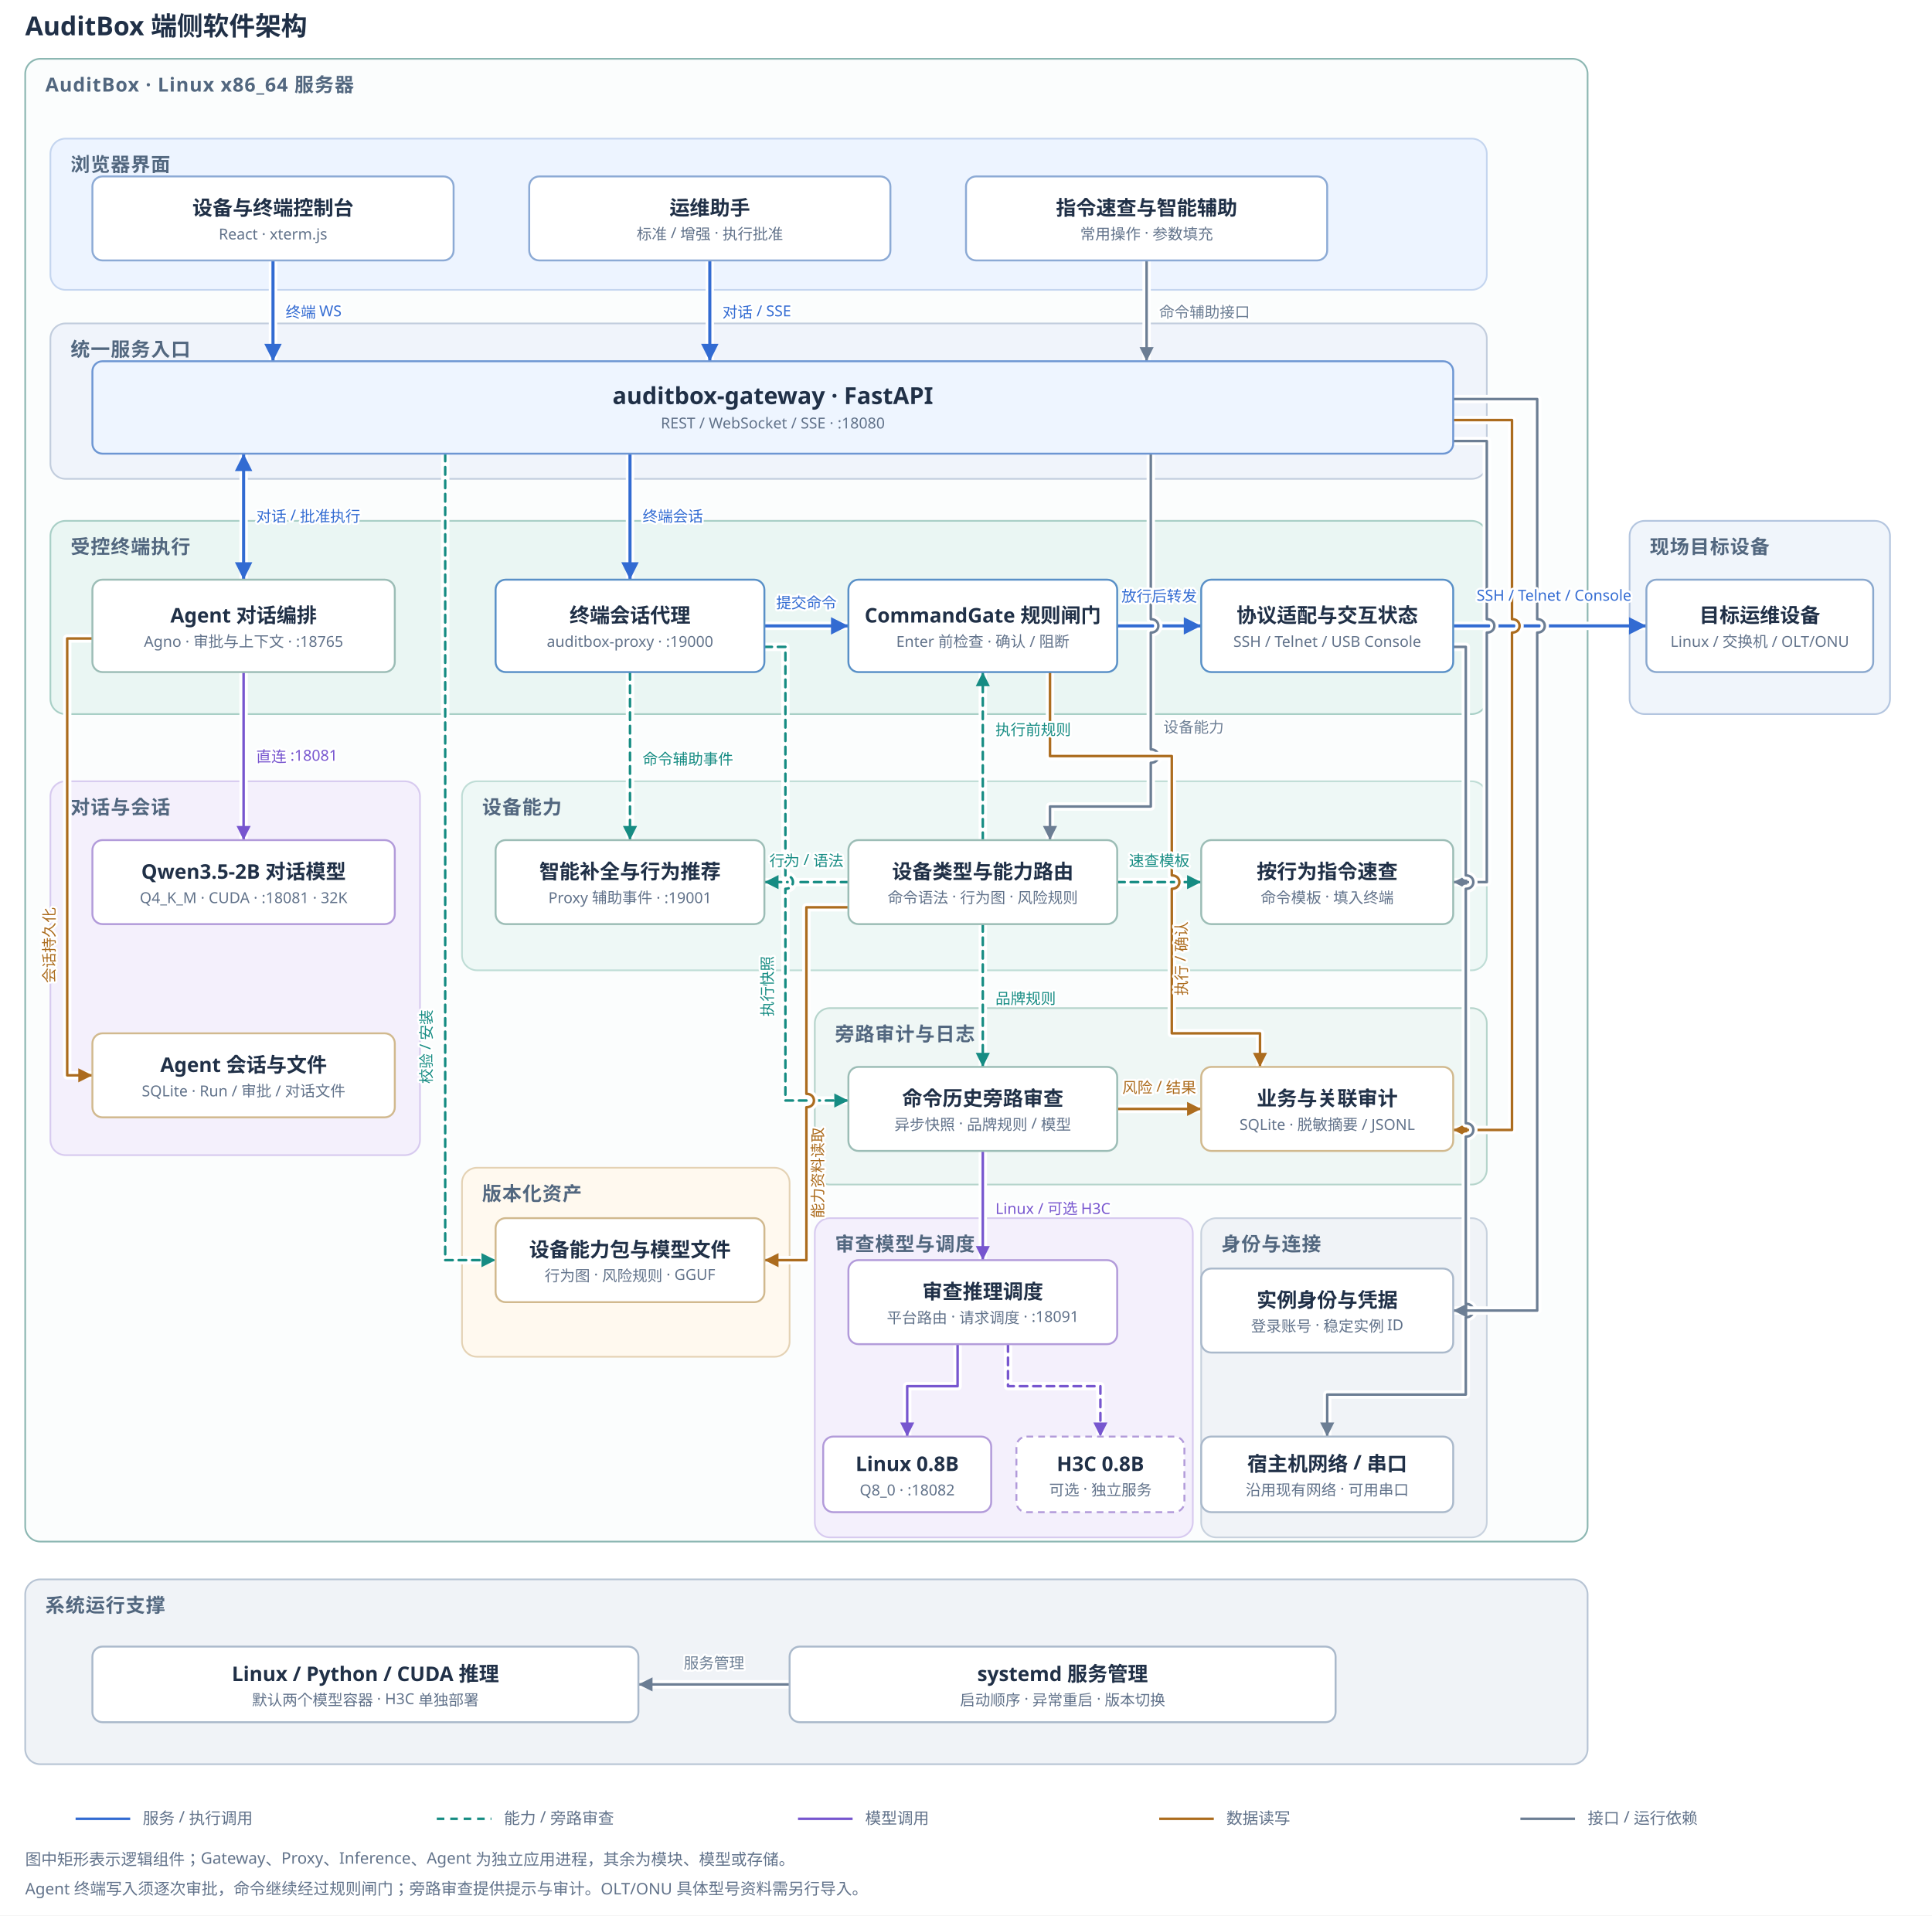
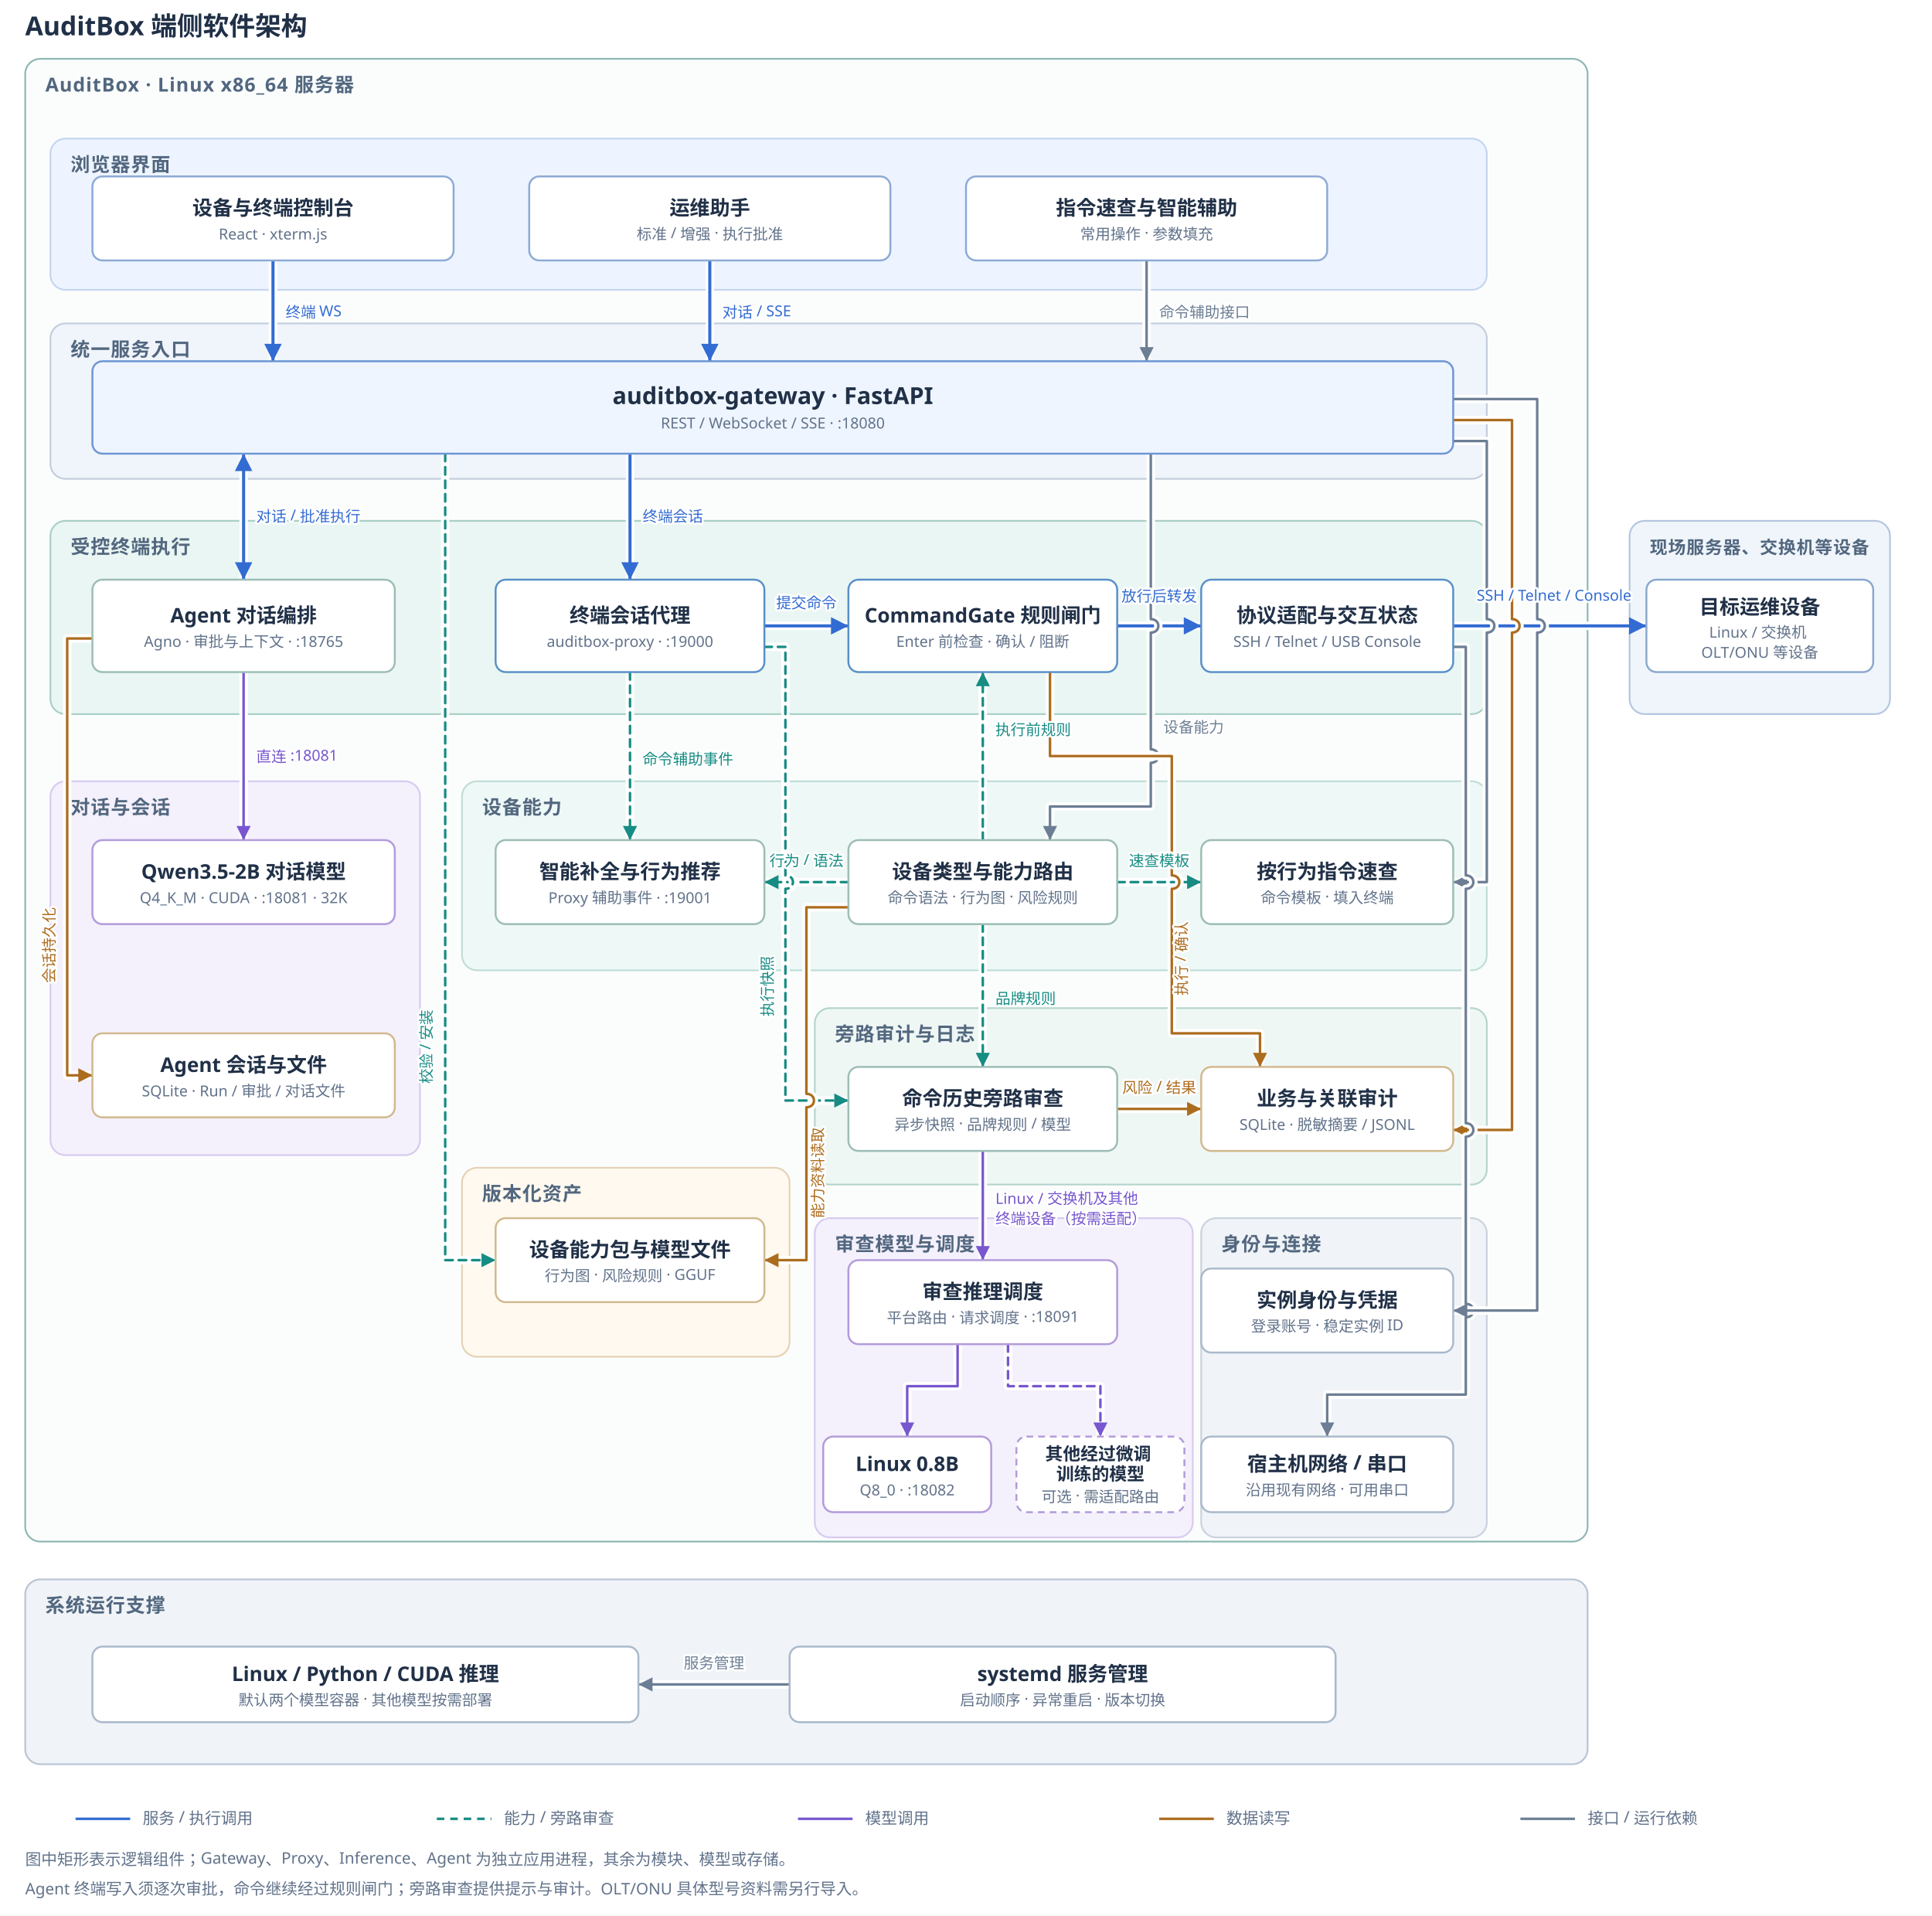
<svg xmlns="http://www.w3.org/2000/svg" class="architecture" viewBox="820 0 2300 2280" role="img" aria-labelledby="architecture-title architecture-desc" width="2300" height="2280">
  <style>text{font-family:"PingFang SC","Microsoft YaHei",system-ui,sans-serif}.zone-title{font-size:23px;font-weight:650;letter-spacing:.04em}.node-title{text-anchor:middle;fill:#203047;font-weight:650}.node-sub{text-anchor:middle;font-size:18px;fill:#61728a}.wire{fill:none;stroke-width:3;stroke-linecap:round;stroke-linejoin:round}.wire.main{stroke-width:3.7}.wire.async{stroke-dasharray:9 7}.wire-halo{fill:none;stroke:white;stroke-width:10;stroke-linecap:round;stroke-linejoin:round}.wire-label{font-size:18px;font-weight:500;paint-order:stroke;stroke:#fff;stroke-width:5;stroke-linejoin:round}</style>
  <defs>
    <marker id="arrow-main" viewBox="0 0 10 10" markerWidth="7" markerHeight="7" refX="9" refY="5" orient="auto-start-reverse" markerUnits="strokeWidth">
      <path d="M 1 1 L 9 5 L 1 9 Z" fill="#326bd2" />
    </marker>
    <marker id="arrow-async" viewBox="0 0 10 10" markerWidth="7" markerHeight="7" refX="9" refY="5" orient="auto-start-reverse" markerUnits="strokeWidth">
      <path d="M 1 1 L 9 5 L 1 9 Z" fill="#168c83" />
    </marker>
    <marker id="arrow-model" viewBox="0 0 10 10" markerWidth="7" markerHeight="7" refX="9" refY="5" orient="auto-start-reverse" markerUnits="strokeWidth">
      <path d="M 1 1 L 9 5 L 1 9 Z" fill="#7756cf" />
    </marker>
    <marker id="arrow-data" viewBox="0 0 10 10" markerWidth="7" markerHeight="7" refX="9" refY="5" orient="auto-start-reverse" markerUnits="strokeWidth">
      <path d="M 1 1 L 9 5 L 1 9 Z" fill="#ac6c1e" />
    </marker>
    <marker id="arrow-neutral" viewBox="0 0 10 10" markerWidth="7" markerHeight="7" refX="9" refY="5" orient="auto-start-reverse" markerUnits="strokeWidth">
      <path d="M 1 1 L 9 5 L 1 9 Z" fill="#6c7e94" />
    </marker>
  </defs>
  <rect width="2300" height="2280" fill="#fff" x="820" />
  <g class="zone">
    <rect x="850" y="70" width="1860" height="1765" rx="18" fill="#fbfdfd" stroke="#8cb7b2" stroke-width="2" />
    <text class="zone-title" x="874" y="109" fill="#52677f">AuditBox · Linux x86_64 服务器</text>
  </g>
  <g class="zone">
    <rect x="880" y="165" width="1710" height="180" rx="18" fill="#edf4ff" stroke="#c4d5ef" stroke-width="2" />
    <text class="zone-title" x="904" y="204" fill="#52677f">浏览器界面</text>
  </g>
  <g class="zone">
    <rect x="880" y="385" width="1710" height="185" rx="18" fill="#f0f4fb" stroke="#c2cddd" stroke-width="2" />
    <text class="zone-title" x="904" y="424" fill="#52677f">统一服务入口</text>
  </g>
  <g class="zone">
    <rect x="880" y="620" width="1710" height="230" rx="18" fill="#eaf6f3" stroke="#a8cfc6" stroke-width="2" />
    <text class="zone-title" x="904" y="659" fill="#52677f">受控终端执行</text>
  </g>
  <g class="zone">
    <rect x="880" y="930" width="440" height="445" rx="18" fill="#f4f0fc" stroke="#d7caef" stroke-width="2" />
    <text class="zone-title" x="904" y="969" fill="#52677f">对话与会话</text>
  </g>
  <g class="zone">
    <rect x="1370" y="930" width="1220" height="225" rx="18" fill="#eef8f6" stroke="#bfddd6" stroke-width="2" />
    <text class="zone-title" x="1394" y="969" fill="#52677f">设备能力</text>
  </g>
  <g class="zone">
    <rect x="1790" y="1200" width="800" height="210" rx="18" fill="#eff7f5" stroke="#b5d4cb" stroke-width="2" />
    <text class="zone-title" x="1814" y="1239" fill="#52677f">旁路审计与日志</text>
  </g>
  <g class="zone">
    <rect x="1370" y="1390" width="390" height="225" rx="18" fill="#fff9ef" stroke="#e4d2b4" stroke-width="2" />
    <text class="zone-title" x="1394" y="1429" fill="#52677f">版本化资产</text>
  </g>
  <g class="zone">
    <rect x="1790" y="1450" width="450" height="380" rx="18" fill="#f4f0fc" stroke="#d7caef" stroke-width="2" />
    <text class="zone-title" x="1814" y="1489" fill="#52677f">审查模型与调度</text>
  </g>
  <g class="zone">
    <rect x="2250" y="1450" width="340" height="380" rx="18" fill="#f0f3f7" stroke="#c8d2de" stroke-width="2" />
    <text class="zone-title" x="2274" y="1489" fill="#52677f">身份与连接</text>
  </g>
  <g class="zone">
    <rect x="2760" y="620" width="310" height="230" rx="18" fill="#f0f5fb" stroke="#b3c5df" stroke-width="2" />
-     <text class="zone-title" x="2784" y="659" fill="#52677f">现场目标设备</text>
+     <text class="zone-title" x="2784" y="659" fill="#52677f" font-size="21" style="font-size:21px">现场服务器、交换机等设备</text>
  </g>
  <g class="zone">
    <rect x="850" y="1880" width="1860" height="220" rx="18" fill="#f0f3f7" stroke="#b7c4d4" stroke-width="2" />
    <text class="zone-title" x="874" y="1919" fill="#52677f">系统运行支撑</text>
  </g>
  <g id="all-connections">
    <g class="connection" data-from="terminal-ui" data-to="gateway" data-relations="1" data-bridges="0">
      <path class="wire-halo" d="M 1145 310 L 1145 430" />
      <path class="wire main" d="M 1145 310 L 1145 430" stroke="#326bd2" marker-end="url(#arrow-main)" />
    </g>
    <g class="connection" data-from="assistant-ui" data-to="gateway" data-relations="1" data-bridges="0">
      <path class="wire-halo" d="M 1665 310 L 1665 430" />
      <path class="wire main" d="M 1665 310 L 1665 430" stroke="#326bd2" marker-end="url(#arrow-main)" />
    </g>
    <g class="connection" data-from="guide-ui" data-to="gateway" data-relations="1" data-bridges="0">
      <path class="wire-halo" d="M 2185 310 L 2185 430" />
      <path class="wire neutral" d="M 2185 310 L 2185 430" stroke="#6c7e94" marker-end="url(#arrow-neutral)" />
    </g>
    <g class="connection" data-from="gateway" data-to="terminal" data-relations="1" data-bridges="0">
      <path class="wire-halo" d="M 1570 540 L 1570 690" />
      <path class="wire main" d="M 1570 540 L 1570 690" stroke="#326bd2" marker-end="url(#arrow-main)" />
    </g>
    <g class="connection" data-from="terminal" data-to="gate" data-relations="1" data-bridges="0">
      <path class="wire-halo" d="M 1730 745 L 1830 745" />
      <path class="wire main" d="M 1730 745 L 1830 745" stroke="#326bd2" marker-end="url(#arrow-main)" />
    </g>
    <g class="connection" data-from="gate" data-to="adapters" data-relations="1" data-bridges="0">
      <path class="wire-halo" d="M 2150 745 L 2250 745" />
      <path class="wire main" d="M 2150 745 L 2250 745" stroke="#326bd2" marker-end="url(#arrow-main)" />
    </g>
    <g class="connection" data-from="adapters" data-to="targets" data-relations="1" data-bridges="0">
      <path class="wire-halo" d="M 2550 745 L 2780 745" />
      <path class="wire main" d="M 2550 745 L 2780 745" stroke="#326bd2" marker-end="url(#arrow-main)" />
    </g>
    <g class="connection" data-from="gateway" data-to="agent" data-relations="2" data-bridges="0">
      <path class="wire-halo" d="M 1110 540 L 1110 690" />
      <path class="wire main" d="M 1110 540 L 1110 690" stroke="#326bd2" marker-end="url(#arrow-main)" marker-start="url(#arrow-main)" />
    </g>
    <g class="connection" data-from="agent" data-to="model-2b" data-relations="1" data-bridges="0">
      <path class="wire-halo" d="M 1110 800 L 1110 1000" />
      <path class="wire model" d="M 1110 800 L 1110 1000" stroke="#7756cf" marker-end="url(#arrow-model)" />
    </g>
    <g class="connection" data-from="agent" data-to="agent-db" data-relations="1" data-bridges="0">
      <path class="wire-halo" d="M 930 760 L 900 760 L 900 1280 L 930 1280" />
      <path class="wire data" d="M 930 760 L 900 760 L 900 1280 L 930 1280" stroke="#ac6c1e" marker-end="url(#arrow-data)" />
    </g>
    <g class="connection" data-from="gateway" data-to="profiles" data-relations="1" data-bridges="2">
      <path class="wire-halo" d="M 2190 540 L 2190 737 C 2202 737 2202 753 2190 753 L 2190 892 C 2202 892 2202 908 2190 908 L 2190 960 L 2070 960 L 2070 1000" />
      <path class="wire neutral" d="M 2190 540 L 2190 737 C 2202 737 2202 753 2190 753 L 2190 892 C 2202 892 2202 908 2190 908 L 2190 960 L 2070 960 L 2070 1000" stroke="#6c7e94" marker-end="url(#arrow-neutral)" />
    </g>
    <g class="connection" data-from="profiles" data-to="gate" data-relations="1" data-bridges="0">
      <path class="wire-halo" d="M 1990 1000 L 1990 800" />
      <path class="wire async" d="M 1990 1000 L 1990 800" stroke="#168c83" marker-end="url(#arrow-async)" />
    </g>
    <g class="connection" data-from="profiles" data-to="recommend" data-relations="1" data-bridges="0">
      <path class="wire-halo" d="M 1830 1050 L 1730 1050" />
      <path class="wire async" d="M 1830 1050 L 1730 1050" stroke="#168c83" marker-end="url(#arrow-async)" />
    </g>
    <g class="connection" data-from="terminal" data-to="recommend" data-relations="1" data-bridges="0">
      <path class="wire-halo" d="M 1570 800 L 1570 1000" />
      <path class="wire async" d="M 1570 800 L 1570 1000" stroke="#168c83" marker-end="url(#arrow-async)" />
    </g>
    <g class="connection" data-from="profiles" data-to="guide" data-relations="1" data-bridges="0">
      <path class="wire-halo" d="M 2150 1050 L 2250 1050" />
      <path class="wire async" d="M 2150 1050 L 2250 1050" stroke="#168c83" marker-end="url(#arrow-async)" />
    </g>
    <g class="connection" data-from="gateway" data-to="guide" data-relations="1" data-bridges="1">
      <path class="wire-halo" d="M 2550 525 L 2590 525 L 2590 737 C 2602 737 2602 753 2590 753 L 2590 1050 L 2550 1050" />
      <path class="wire neutral" d="M 2550 525 L 2590 525 L 2590 737 C 2602 737 2602 753 2590 753 L 2590 1050 L 2550 1050" stroke="#6c7e94" marker-end="url(#arrow-neutral)" />
    </g>
    <g class="connection" data-from="terminal" data-to="review" data-relations="1" data-bridges="1">
      <path class="wire-halo" d="M 1730 770 L 1755 770 L 1755 1042 C 1767 1042 1767 1058 1755 1058 L 1755 1310 L 1830 1310" />
      <path class="wire async" d="M 1730 770 L 1755 770 L 1755 1042 C 1767 1042 1767 1058 1755 1058 L 1755 1310 L 1830 1310" stroke="#168c83" marker-end="url(#arrow-async)" />
    </g>
    <g class="connection" data-from="profiles" data-to="review" data-relations="1" data-bridges="0">
      <path class="wire-halo" d="M 1990 1100 L 1990 1270" />
      <path class="wire async" d="M 1990 1100 L 1990 1270" stroke="#168c83" marker-end="url(#arrow-async)" />
    </g>
    <g class="connection" data-from="review" data-to="inference" data-relations="1" data-bridges="0">
      <path class="wire-halo" d="M 1990 1370 L 1990 1500" />
      <path class="wire model" d="M 1990 1370 L 1990 1500" stroke="#7756cf" marker-end="url(#arrow-model)" />
    </g>
    <g class="connection" data-from="inference" data-to="linux-model" data-relations="1" data-bridges="0">
      <path class="wire-halo" d="M 1960 1600 L 1960 1650 L 1900 1650 L 1900 1710" />
      <path class="wire model" d="M 1960 1600 L 1960 1650 L 1900 1650 L 1900 1710" stroke="#7756cf" marker-end="url(#arrow-model)" />
    </g>
-     <g class="connection" data-from="inference" data-to="h3c-model" data-relations="1" data-bridges="0">
+     <g class="connection" data-from="inference" data-to="finetuned-model" data-relations="1" data-bridges="0">
      <path class="wire-halo" d="M 2020 1600 L 2020 1650 L 2130 1650 L 2130 1710" />
      <path class="wire model" d="M 2020 1600 L 2020 1650 L 2130 1650 L 2130 1710" stroke="#7756cf" marker-end="url(#arrow-model)" stroke-dasharray="9 7" />
    </g>
    <g class="connection" data-from="review" data-to="audit-db" data-relations="1" data-bridges="0">
      <path class="wire-halo" d="M 2150 1320 L 2250 1320" />
      <path class="wire data" d="M 2150 1320 L 2250 1320" stroke="#ac6c1e" marker-end="url(#arrow-data)" />
    </g>
    <g class="connection" data-from="gate" data-to="audit-db" data-relations="1" data-bridges="1">
      <path class="wire-halo" d="M 2070 800 L 2070 900 L 2215 900 L 2215 1042 C 2227 1042 2227 1058 2215 1058 L 2215 1230 L 2320 1230 L 2320 1270" />
      <path class="wire data" d="M 2070 800 L 2070 900 L 2215 900 L 2215 1042 C 2227 1042 2227 1058 2215 1058 L 2215 1230 L 2320 1230 L 2320 1270" stroke="#ac6c1e" marker-end="url(#arrow-data)" />
    </g>
    <g class="connection" data-from="gateway" data-to="audit-db" data-relations="1" data-bridges="1">
      <path class="wire-halo" d="M 2550 500 L 2620 500 L 2620 737 C 2632 737 2632 753 2620 753 L 2620 1345 L 2550 1345" />
      <path class="wire data" d="M 2550 500 L 2620 500 L 2620 737 C 2632 737 2632 753 2620 753 L 2620 1345 L 2550 1345" stroke="#ac6c1e" marker-end="url(#arrow-data)" />
    </g>
    <g class="connection" data-from="gateway" data-to="assets" data-relations="1" data-bridges="0">
      <path class="wire-halo" d="M 1350 540 L 1350 1500 L 1410 1500" />
      <path class="wire async" d="M 1350 540 L 1350 1500 L 1410 1500" stroke="#168c83" marker-end="url(#arrow-async)" />
    </g>
    <g class="connection" data-from="profiles" data-to="assets" data-relations="1" data-bridges="1">
      <path class="wire-halo" d="M 1830 1080 L 1780 1080 L 1780 1302 C 1792 1302 1792 1318 1780 1318 L 1780 1500 L 1730 1500" />
      <path class="wire data" d="M 1830 1080 L 1780 1080 L 1780 1302 C 1792 1302 1792 1318 1780 1318 L 1780 1500 L 1730 1500" stroke="#ac6c1e" marker-end="url(#arrow-data)" />
    </g>
    <g class="connection" data-from="adapters" data-to="network" data-relations="1" data-bridges="3">
      <path class="wire-halo" d="M 2550 770 L 2565 770 L 2565 1042 C 2577 1042 2577 1058 2565 1058 L 2565 1337 C 2577 1337 2577 1353 2565 1353 L 2565 1552 C 2577 1552 2577 1568 2565 1568 L 2565 1660 L 2400 1660 L 2400 1710" />
      <path class="wire neutral" d="M 2550 770 L 2565 770 L 2565 1042 C 2577 1042 2577 1058 2565 1058 L 2565 1337 C 2577 1337 2577 1353 2565 1353 L 2565 1552 C 2577 1552 2577 1568 2565 1568 L 2565 1660 L 2400 1660 L 2400 1710" stroke="#6c7e94" marker-end="url(#arrow-neutral)" />
    </g>
    <g class="connection" data-from="gateway" data-to="identity" data-relations="1" data-bridges="1">
      <path class="wire-halo" d="M 2550 475 L 2650 475 L 2650 737 C 2662 737 2662 753 2650 753 L 2650 1560 L 2550 1560" />
      <path class="wire neutral" d="M 2550 475 L 2650 475 L 2650 737 C 2662 737 2662 753 2650 753 L 2650 1560 L 2550 1560" stroke="#6c7e94" marker-end="url(#arrow-neutral)" />
    </g>
    <g class="connection" data-from="systemd" data-to="os" data-relations="1" data-bridges="0">
      <path class="wire-halo" d="M 1760 2005 L 1580 2005" />
      <path class="wire neutral" d="M 1760 2005 L 1580 2005" stroke="#6c7e94" marker-end="url(#arrow-neutral)" />
    </g>
  </g>
  <g id="all-nodes">
    <g class="node" id="terminal-ui" data-x="930" data-y="210" data-w="430" data-h="100">
      <rect x="930" y="210" width="430" height="100" rx="12" fill="#fff" stroke="#8caad5" stroke-width="2.3" />
      <text class="node-title" x="1145" y="256" font-size="24">设备与终端控制台</text>
      <text class="node-sub" x="1145" y="285">React · xterm.js</text>
    </g>
    <g class="node" id="assistant-ui" data-x="1450" data-y="210" data-w="430" data-h="100">
      <rect x="1450" y="210" width="430" height="100" rx="12" fill="#fff" stroke="#8caad5" stroke-width="2.3" />
      <text class="node-title" x="1665" y="256" font-size="24">运维助手</text>
      <text class="node-sub" x="1665" y="285">标准 / 增强 · 执行批准</text>
    </g>
    <g class="node" id="guide-ui" data-x="1970" data-y="210" data-w="430" data-h="100">
      <rect x="1970" y="210" width="430" height="100" rx="12" fill="#fff" stroke="#8caad5" stroke-width="2.3" />
      <text class="node-title" x="2185" y="256" font-size="24">指令速查与智能辅助</text>
      <text class="node-sub" x="2185" y="285">常用操作 · 参数填充</text>
    </g>
    <g class="node" id="gateway" data-x="930" data-y="430" data-w="1620" data-h="110">
      <rect x="930" y="430" width="1620" height="110" rx="12" fill="#eef5ff" stroke="#6d96d3" stroke-width="2.3" />
      <text class="node-title" x="1740" y="481" font-size="28">auditbox-gateway · FastAPI</text>
      <text class="node-sub" x="1740" y="510">REST / WebSocket / SSE · :18080</text>
    </g>
    <g class="node" id="agent" data-x="930" data-y="690" data-w="360" data-h="110">
      <rect x="930" y="690" width="360" height="110" rx="12" fill="#fff" stroke="#9cbdb6" stroke-width="2.3" />
      <text class="node-title" x="1110" y="741" font-size="24">Agent 对话编排</text>
      <text class="node-sub" x="1110" y="770">Agno · 审批与上下文 · :18765</text>
    </g>
    <g class="node" id="terminal" data-x="1410" data-y="690" data-w="320" data-h="110">
      <rect x="1410" y="690" width="320" height="110" rx="12" fill="#fff" stroke="#5990c7" stroke-width="2.3" />
      <text class="node-title" x="1570" y="741" font-size="24">终端会话代理</text>
      <text class="node-sub" x="1570" y="770">auditbox-proxy · :19000</text>
    </g>
    <g class="node" id="gate" data-x="1830" data-y="690" data-w="320" data-h="110">
      <rect x="1830" y="690" width="320" height="110" rx="12" fill="#fff" stroke="#5990c7" stroke-width="2.3" />
      <text class="node-title" x="1990" y="741" font-size="24">CommandGate 规则闸门</text>
      <text class="node-sub" x="1990" y="770">Enter 前检查 · 确认 / 阻断</text>
    </g>
    <g class="node" id="adapters" data-x="2250" data-y="690" data-w="300" data-h="110">
      <rect x="2250" y="690" width="300" height="110" rx="12" fill="#fff" stroke="#5990c7" stroke-width="2.3" />
      <text class="node-title" x="2400" y="741" font-size="24">协议适配与交互状态</text>
      <text class="node-sub" x="2400" y="770">SSH / Telnet / USB Console</text>
    </g>
    <g class="node" id="targets" data-x="2780" data-y="690" data-w="270" data-h="110">
      <rect x="2780" y="690" width="270" height="110" rx="12" fill="#fff" stroke="#8aa8ce" stroke-width="2.3" />
-       <text class="node-title" x="2915" y="741" font-size="24">目标运维设备</text>
-       <text class="node-sub" x="2915" y="770">Linux / 交换机 / OLT/ONU</text>
+       <text class="node-title" x="2915" y="731" font-size="24">目标运维设备</text>
+       <text class="node-sub" x="2915" y="759">
+         <tspan x="2915" y="759">Linux / 交换机</tspan>
+         <tspan x="2915" y="783">OLT/ONU 等设备</tspan>
+       </text>
    </g>
    <g class="node" id="model-2b" data-x="930" data-y="1000" data-w="360" data-h="100">
      <rect x="930" y="1000" width="360" height="100" rx="12" fill="#fff" stroke="#b29bda" stroke-width="2.3" />
      <text class="node-title" x="1110" y="1046" font-size="24">Qwen3.5-2B 对话模型</text>
      <text class="node-sub" x="1110" y="1075">Q4_K_M · CUDA · :18081 · 32K</text>
    </g>
    <g class="node" id="agent-db" data-x="930" data-y="1230" data-w="360" data-h="100">
      <rect x="930" y="1230" width="360" height="100" rx="12" fill="#fff" stroke="#d1b98e" stroke-width="2.3" />
      <text class="node-title" x="1110" y="1276" font-size="24">Agent 会话与文件</text>
      <text class="node-sub" x="1110" y="1305">SQLite · Run / 审批 / 对话文件</text>
    </g>
    <g class="node" id="recommend" data-x="1410" data-y="1000" data-w="320" data-h="100">
      <rect x="1410" y="1000" width="320" height="100" rx="12" fill="#fff" stroke="#9cbdb6" stroke-width="2.3" />
      <text class="node-title" x="1570" y="1046" font-size="24">智能补全与行为推荐</text>
      <text class="node-sub" x="1570" y="1075">Proxy 辅助事件 · :19001</text>
    </g>
    <g class="node" id="profiles" data-x="1830" data-y="1000" data-w="320" data-h="100">
      <rect x="1830" y="1000" width="320" height="100" rx="12" fill="#fff" stroke="#9cbdb6" stroke-width="2.3" />
      <text class="node-title" x="1990" y="1046" font-size="24">设备类型与能力路由</text>
      <text class="node-sub" x="1990" y="1075">命令语法 · 行为图 · 风险规则</text>
    </g>
    <g class="node" id="guide" data-x="2250" data-y="1000" data-w="300" data-h="100">
      <rect x="2250" y="1000" width="300" height="100" rx="12" fill="#fff" stroke="#9cbdb6" stroke-width="2.3" />
      <text class="node-title" x="2400" y="1046" font-size="24">按行为指令速查</text>
      <text class="node-sub" x="2400" y="1075">命令模板 · 填入终端</text>
    </g>
    <g class="node" id="review" data-x="1830" data-y="1270" data-w="320" data-h="100">
      <rect x="1830" y="1270" width="320" height="100" rx="12" fill="#fff" stroke="#9cbdb6" stroke-width="2.3" />
      <text class="node-title" x="1990" y="1316" font-size="24">命令历史旁路审查</text>
      <text class="node-sub" x="1990" y="1345">异步快照 · 品牌规则 / 模型</text>
    </g>
    <g class="node" id="audit-db" data-x="2250" data-y="1270" data-w="300" data-h="100">
      <rect x="2250" y="1270" width="300" height="100" rx="12" fill="#fff" stroke="#d1b98e" stroke-width="2.3" />
      <text class="node-title" x="2400" y="1316" font-size="24">业务与关联审计</text>
      <text class="node-sub" x="2400" y="1345">SQLite · 脱敏摘要 / JSONL</text>
    </g>
    <g class="node" id="assets" data-x="1410" data-y="1450" data-w="320" data-h="100">
      <rect x="1410" y="1450" width="320" height="100" rx="12" fill="#fff" stroke="#d1b98e" stroke-width="2.3" />
      <text class="node-title" x="1570" y="1496" font-size="24">设备能力包与模型文件</text>
      <text class="node-sub" x="1570" y="1525">行为图 · 风险规则 · GGUF</text>
    </g>
    <g class="node" id="inference" data-x="1830" data-y="1500" data-w="320" data-h="100">
      <rect x="1830" y="1500" width="320" height="100" rx="12" fill="#fff" stroke="#b29bda" stroke-width="2.3" />
      <text class="node-title" x="1990" y="1546" font-size="24">审查推理调度</text>
      <text class="node-sub" x="1990" y="1575">平台路由 · 请求调度 · :18091</text>
    </g>
    <g class="node" id="linux-model" data-x="1800" data-y="1710" data-w="200" data-h="90">
      <rect x="1800" y="1710" width="200" height="90" rx="12" fill="#fff" stroke="#b29bda" stroke-width="2.3" />
      <text class="node-title" x="1900" y="1751" font-size="24">Linux 0.8B</text>
      <text class="node-sub" x="1900" y="1780">Q8_0 · :18082</text>
    </g>
-     <g class="node" id="h3c-model" data-x="2030" data-y="1710" data-w="200" data-h="90">
+     <g class="node" id="finetuned-model" data-x="2030" data-y="1710" data-w="200" data-h="90">
      <rect x="2030" y="1710" width="200" height="90" rx="12" fill="#fff" stroke="#b29bda" stroke-width="2.3" stroke-dasharray="8 6" />
-       <text class="node-title" x="2130" y="1751" font-size="24">H3C 0.8B</text>
-       <text class="node-sub" x="2130" y="1780">可选 · 独立服务</text>
+       <text class="node-title" x="2130" y="1738" font-size="21">
+         <tspan x="2130" y="1738">其他经过微调</tspan>
+         <tspan x="2130" y="1762">训练的模型</tspan>
+       </text>
+       <text class="node-sub" x="2130" y="1788">可选 · 需适配路由</text>
    </g>
    <g class="node" id="identity" data-x="2250" data-y="1510" data-w="300" data-h="100">
      <rect x="2250" y="1510" width="300" height="100" rx="12" fill="#fff" stroke="#aab9cb" stroke-width="2.3" />
      <text class="node-title" x="2400" y="1556" font-size="24">实例身份与凭据</text>
      <text class="node-sub" x="2400" y="1585">登录账号 · 稳定实例 ID</text>
    </g>
    <g class="node" id="network" data-x="2250" data-y="1710" data-w="300" data-h="90">
      <rect x="2250" y="1710" width="300" height="90" rx="12" fill="#fff" stroke="#aab9cb" stroke-width="2.3" />
      <text class="node-title" x="2400" y="1751" font-size="24">宿主机网络 / 串口</text>
      <text class="node-sub" x="2400" y="1780">沿用现有网络 · 可用串口</text>
    </g>
    <g class="node" id="os" data-x="930" data-y="1960" data-w="650" data-h="90">
      <rect x="930" y="1960" width="650" height="90" rx="12" fill="#fff" stroke="#aab9cb" stroke-width="2.3" />
      <text class="node-title" x="1255" y="2001" font-size="24">Linux / Python / CUDA 推理</text>
-       <text class="node-sub" x="1255" y="2030">默认两个模型容器 · H3C 单独部署</text>
+       <text class="node-sub" x="1255" y="2030">默认两个模型容器 · 其他模型按需部署</text>
    </g>
    <g class="node" id="systemd" data-x="1760" data-y="1960" data-w="650" data-h="90">
      <rect x="1760" y="1960" width="650" height="90" rx="12" fill="#fff" stroke="#aab9cb" stroke-width="2.3" />
      <text class="node-title" x="2085" y="2001" font-size="24">systemd 服务管理</text>
      <text class="node-sub" x="2085" y="2030">启动顺序 · 异常重启 · 版本切换</text>
    </g>
  </g>
  <g id="connection-labels">
    <text class="wire-label" x="1160" y="378" fill="#326bd2" text-anchor="start">终端 WS</text>
    <text class="wire-label" x="1680" y="378" fill="#326bd2" text-anchor="start">对话 / SSE</text>
    <text class="wire-label" x="2200" y="378" fill="#6c7e94" text-anchor="start">命令辅助接口</text>
    <text class="wire-label" x="1585" y="621" fill="#326bd2" text-anchor="start">终端会话</text>
    <text class="wire-label" x="1780" y="724" fill="#326bd2" text-anchor="middle">提交命令</text>
    <text class="wire-label" x="2200" y="716" fill="#326bd2" text-anchor="middle">放行后转发</text>
    <text class="wire-label" x="2670" y="715" fill="#326bd2" text-anchor="middle">SSH / Telnet / Console</text>
    <text class="wire-label" x="1125" y="621" fill="#326bd2" text-anchor="start">对话 / 批准执行</text>
    <text class="wire-label" x="1125" y="907" fill="#7756cf" text-anchor="start">直连 :18081</text>
    <text class="wire-label" x="885" y="1170" fill="#ac6c1e" transform="rotate(-90 885 1170)" text-anchor="start">会话持久化</text>
    <text class="wire-label" x="2205" y="872" fill="#6c7e94" text-anchor="start">设备能力</text>
    <text class="wire-label" x="2005" y="875" fill="#168c83" text-anchor="start">执行前规则</text>
    <text class="wire-label" x="1780" y="1031" fill="#168c83" text-anchor="middle">行为 / 语法</text>
    <text class="wire-label" x="1585" y="910" fill="#168c83" text-anchor="start">命令辅助事件</text>
    <text class="wire-label" x="2200" y="1031" fill="#168c83" text-anchor="middle">速查模板</text>
    <text class="wire-label" x="1740" y="1210" fill="#168c83" transform="rotate(-90 1740 1210)" text-anchor="start">执行快照</text>
    <text class="wire-label" x="2005" y="1195" fill="#168c83" text-anchor="start">品牌规则</text>
-     <text class="wire-label" x="2005" y="1445" fill="#7756cf" text-anchor="start">Linux / 可选 H3C</text>
+     <text class="wire-label" x="2005" y="1433" fill="#7756cf" text-anchor="start">
+       <tspan x="2005" y="1433">Linux / 交换机及其他</tspan>
+       <tspan x="2005" y="1457">终端设备（按需适配）</tspan>
+     </text>
    <text class="wire-label" x="2200" y="1301" fill="#ac6c1e" text-anchor="middle">风险 / 结果</text>
    <text class="wire-label" x="2233" y="1185" fill="#ac6c1e" transform="rotate(-90 2233 1185)" text-anchor="start">执行 / 确认</text>
    <text class="wire-label" x="1334" y="1290" fill="#168c83" transform="rotate(-90 1334 1290)" text-anchor="start">校验 / 安装</text>
    <text class="wire-label" x="1800" y="1450" fill="#ac6c1e" transform="rotate(-90 1800 1450)" text-anchor="start">能力资料读取</text>
    <text class="wire-label" x="1670" y="1986" fill="#6c7e94" text-anchor="middle">服务管理</text>
  </g>
  <text x="850" y="42" font-size="31" font-weight="700" fill="#203047">AuditBox 端侧软件架构</text>
  <line x1="910" y1="2165" x2="975" y2="2165" stroke="#326bd2" stroke-width="3" />
  <text x="990" y="2171" font-size="19" fill="#61728a">服务 / 执行调用</text>
  <line x1="1340" y1="2165" x2="1405" y2="2165" stroke="#168c83" stroke-width="3" stroke-dasharray="9 7" />
  <text x="1420" y="2171" font-size="19" fill="#61728a">能力 / 旁路审查</text>
  <line x1="1770" y1="2165" x2="1835" y2="2165" stroke="#7756cf" stroke-width="3" />
  <text x="1850" y="2171" font-size="19" fill="#61728a">模型调用</text>
  <line x1="2200" y1="2165" x2="2265" y2="2165" stroke="#ac6c1e" stroke-width="3" />
  <text x="2280" y="2171" font-size="19" fill="#61728a">数据读写</text>
  <line x1="2630" y1="2165" x2="2695" y2="2165" stroke="#6c7e94" stroke-width="3" />
  <text x="2710" y="2171" font-size="19" fill="#61728a">接口 / 运行依赖</text>
  <text x="850" y="2220" font-size="19" fill="#61728a">图中矩形表示逻辑组件；Gateway、Proxy、Inference、Agent 为独立应用进程，其余为模块、模型或存储。</text>
  <text x="850" y="2255" font-size="19" fill="#61728a">Agent 终端写入须逐次审批，命令继续经过规则闸门；旁路审查提供提示与审计。OLT/ONU 具体型号资料需另行导入。</text>
</svg>
